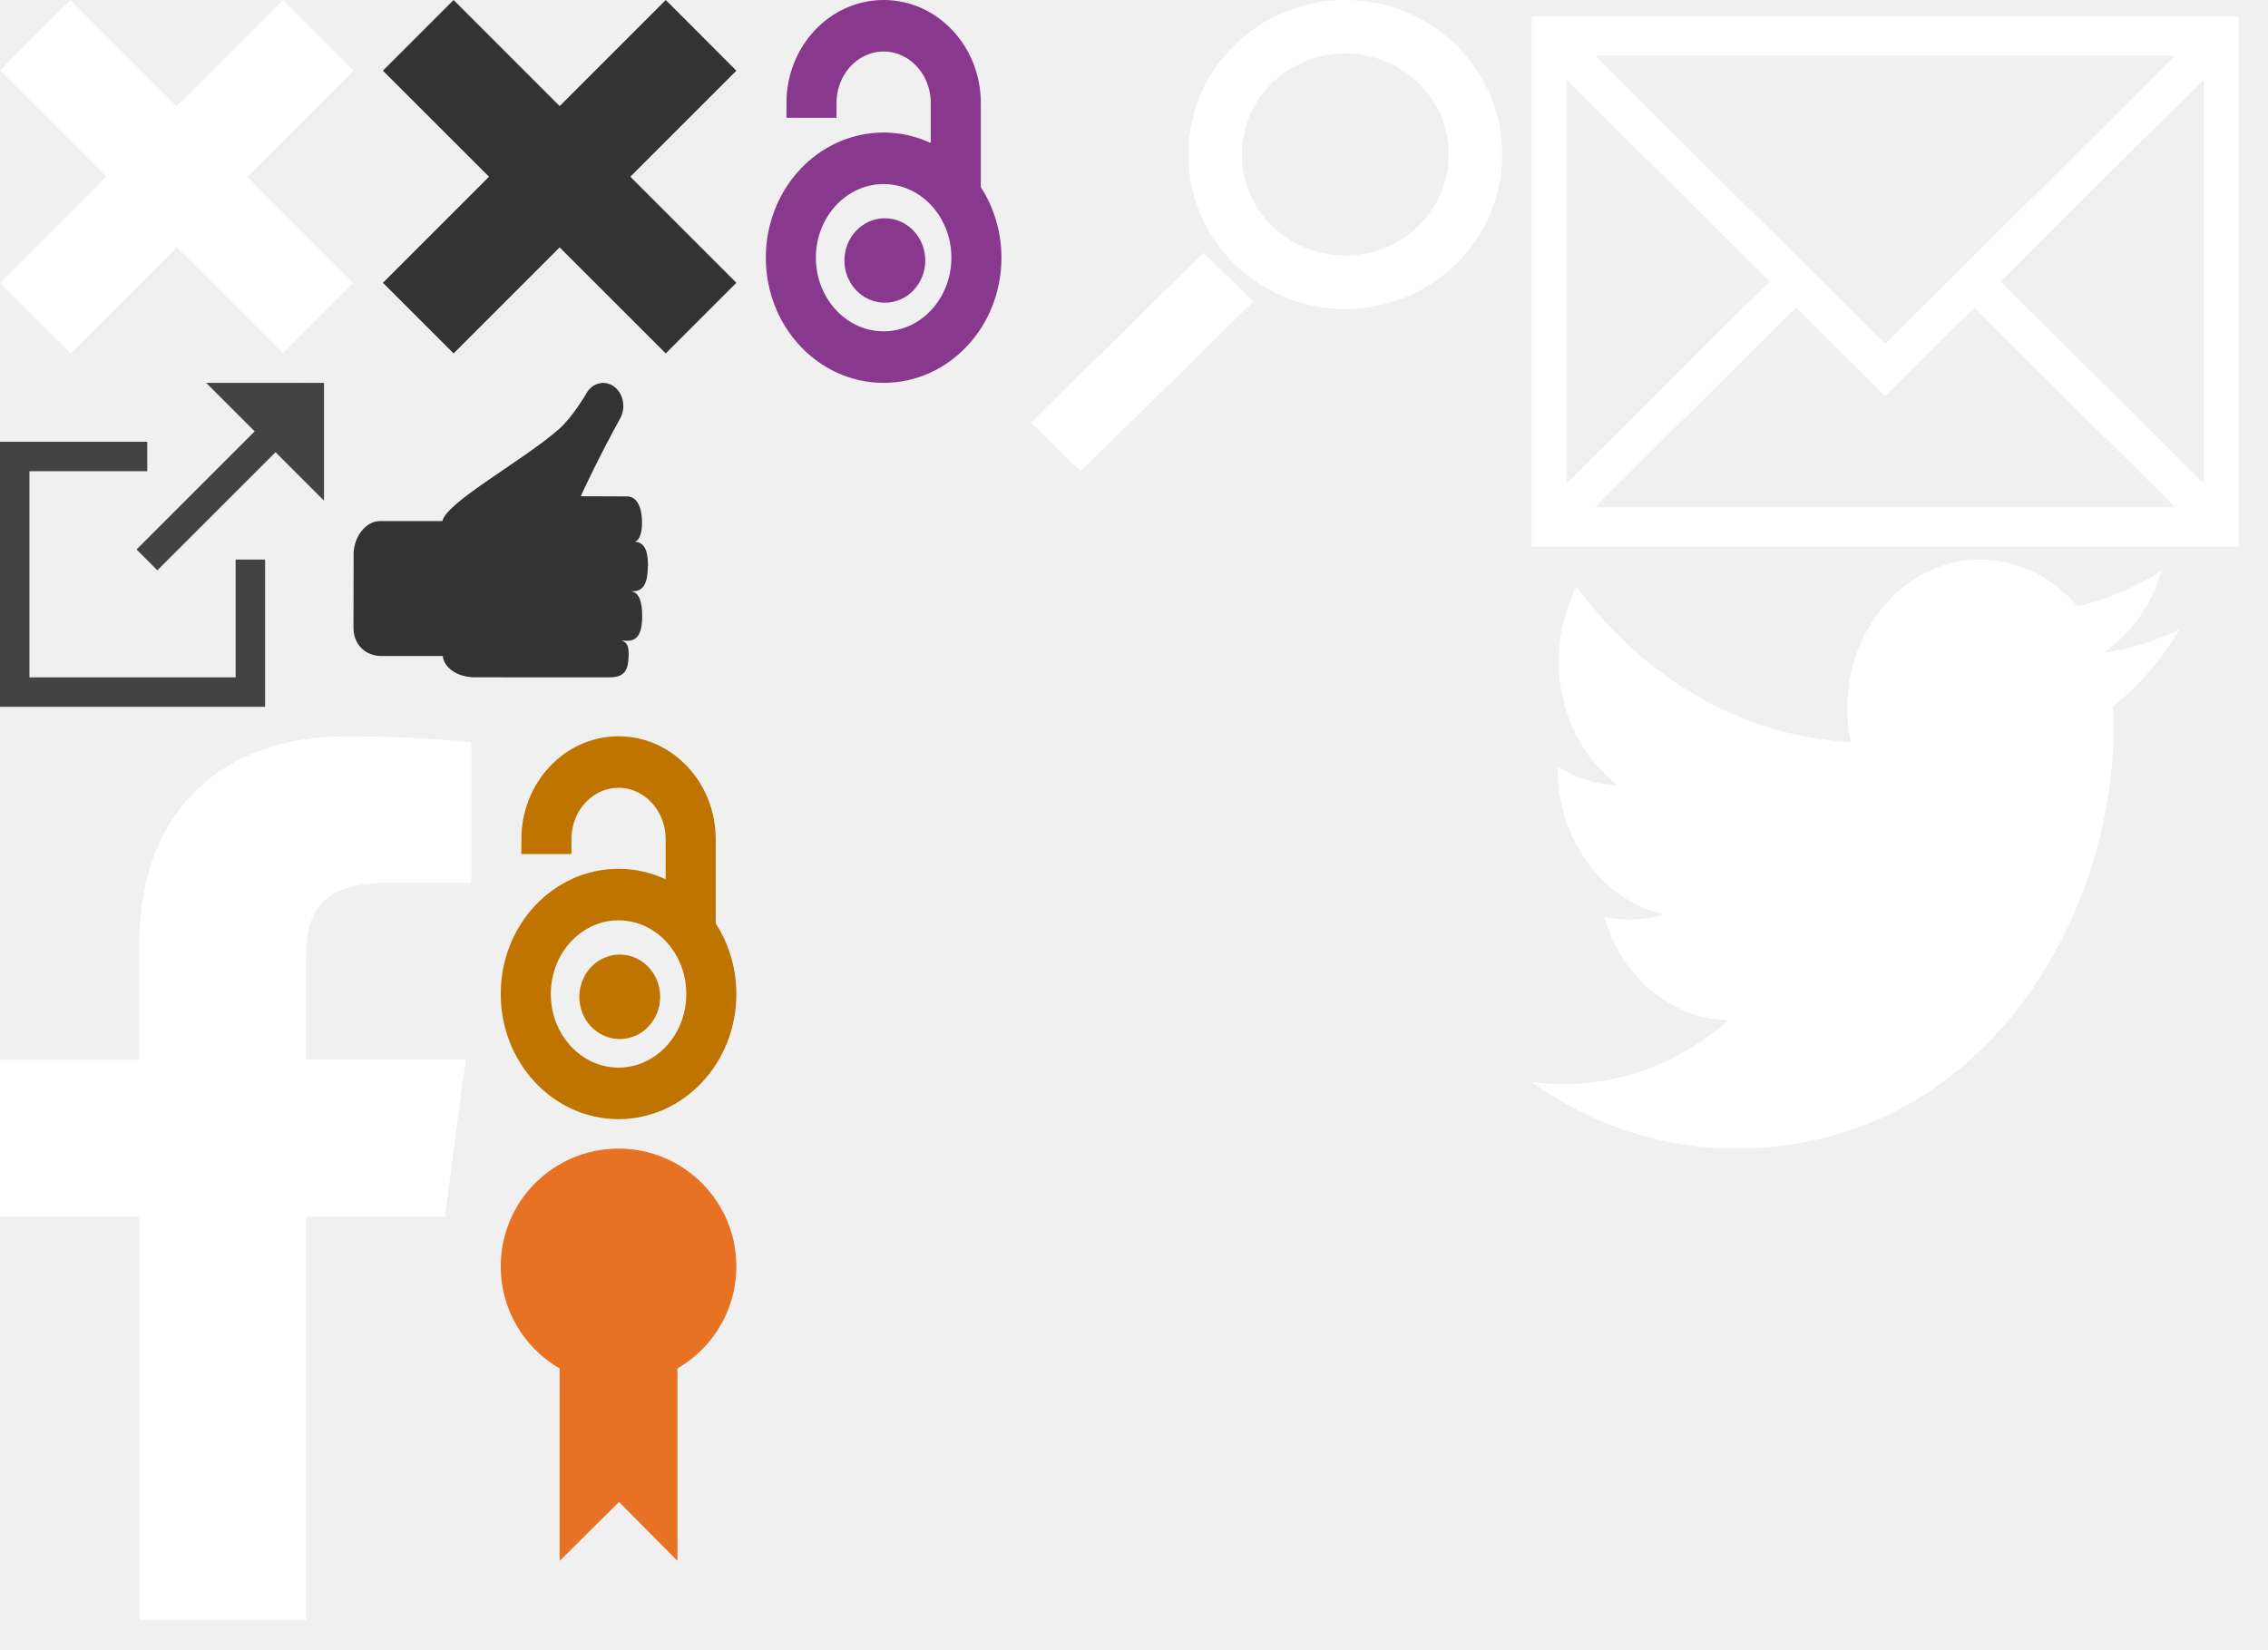
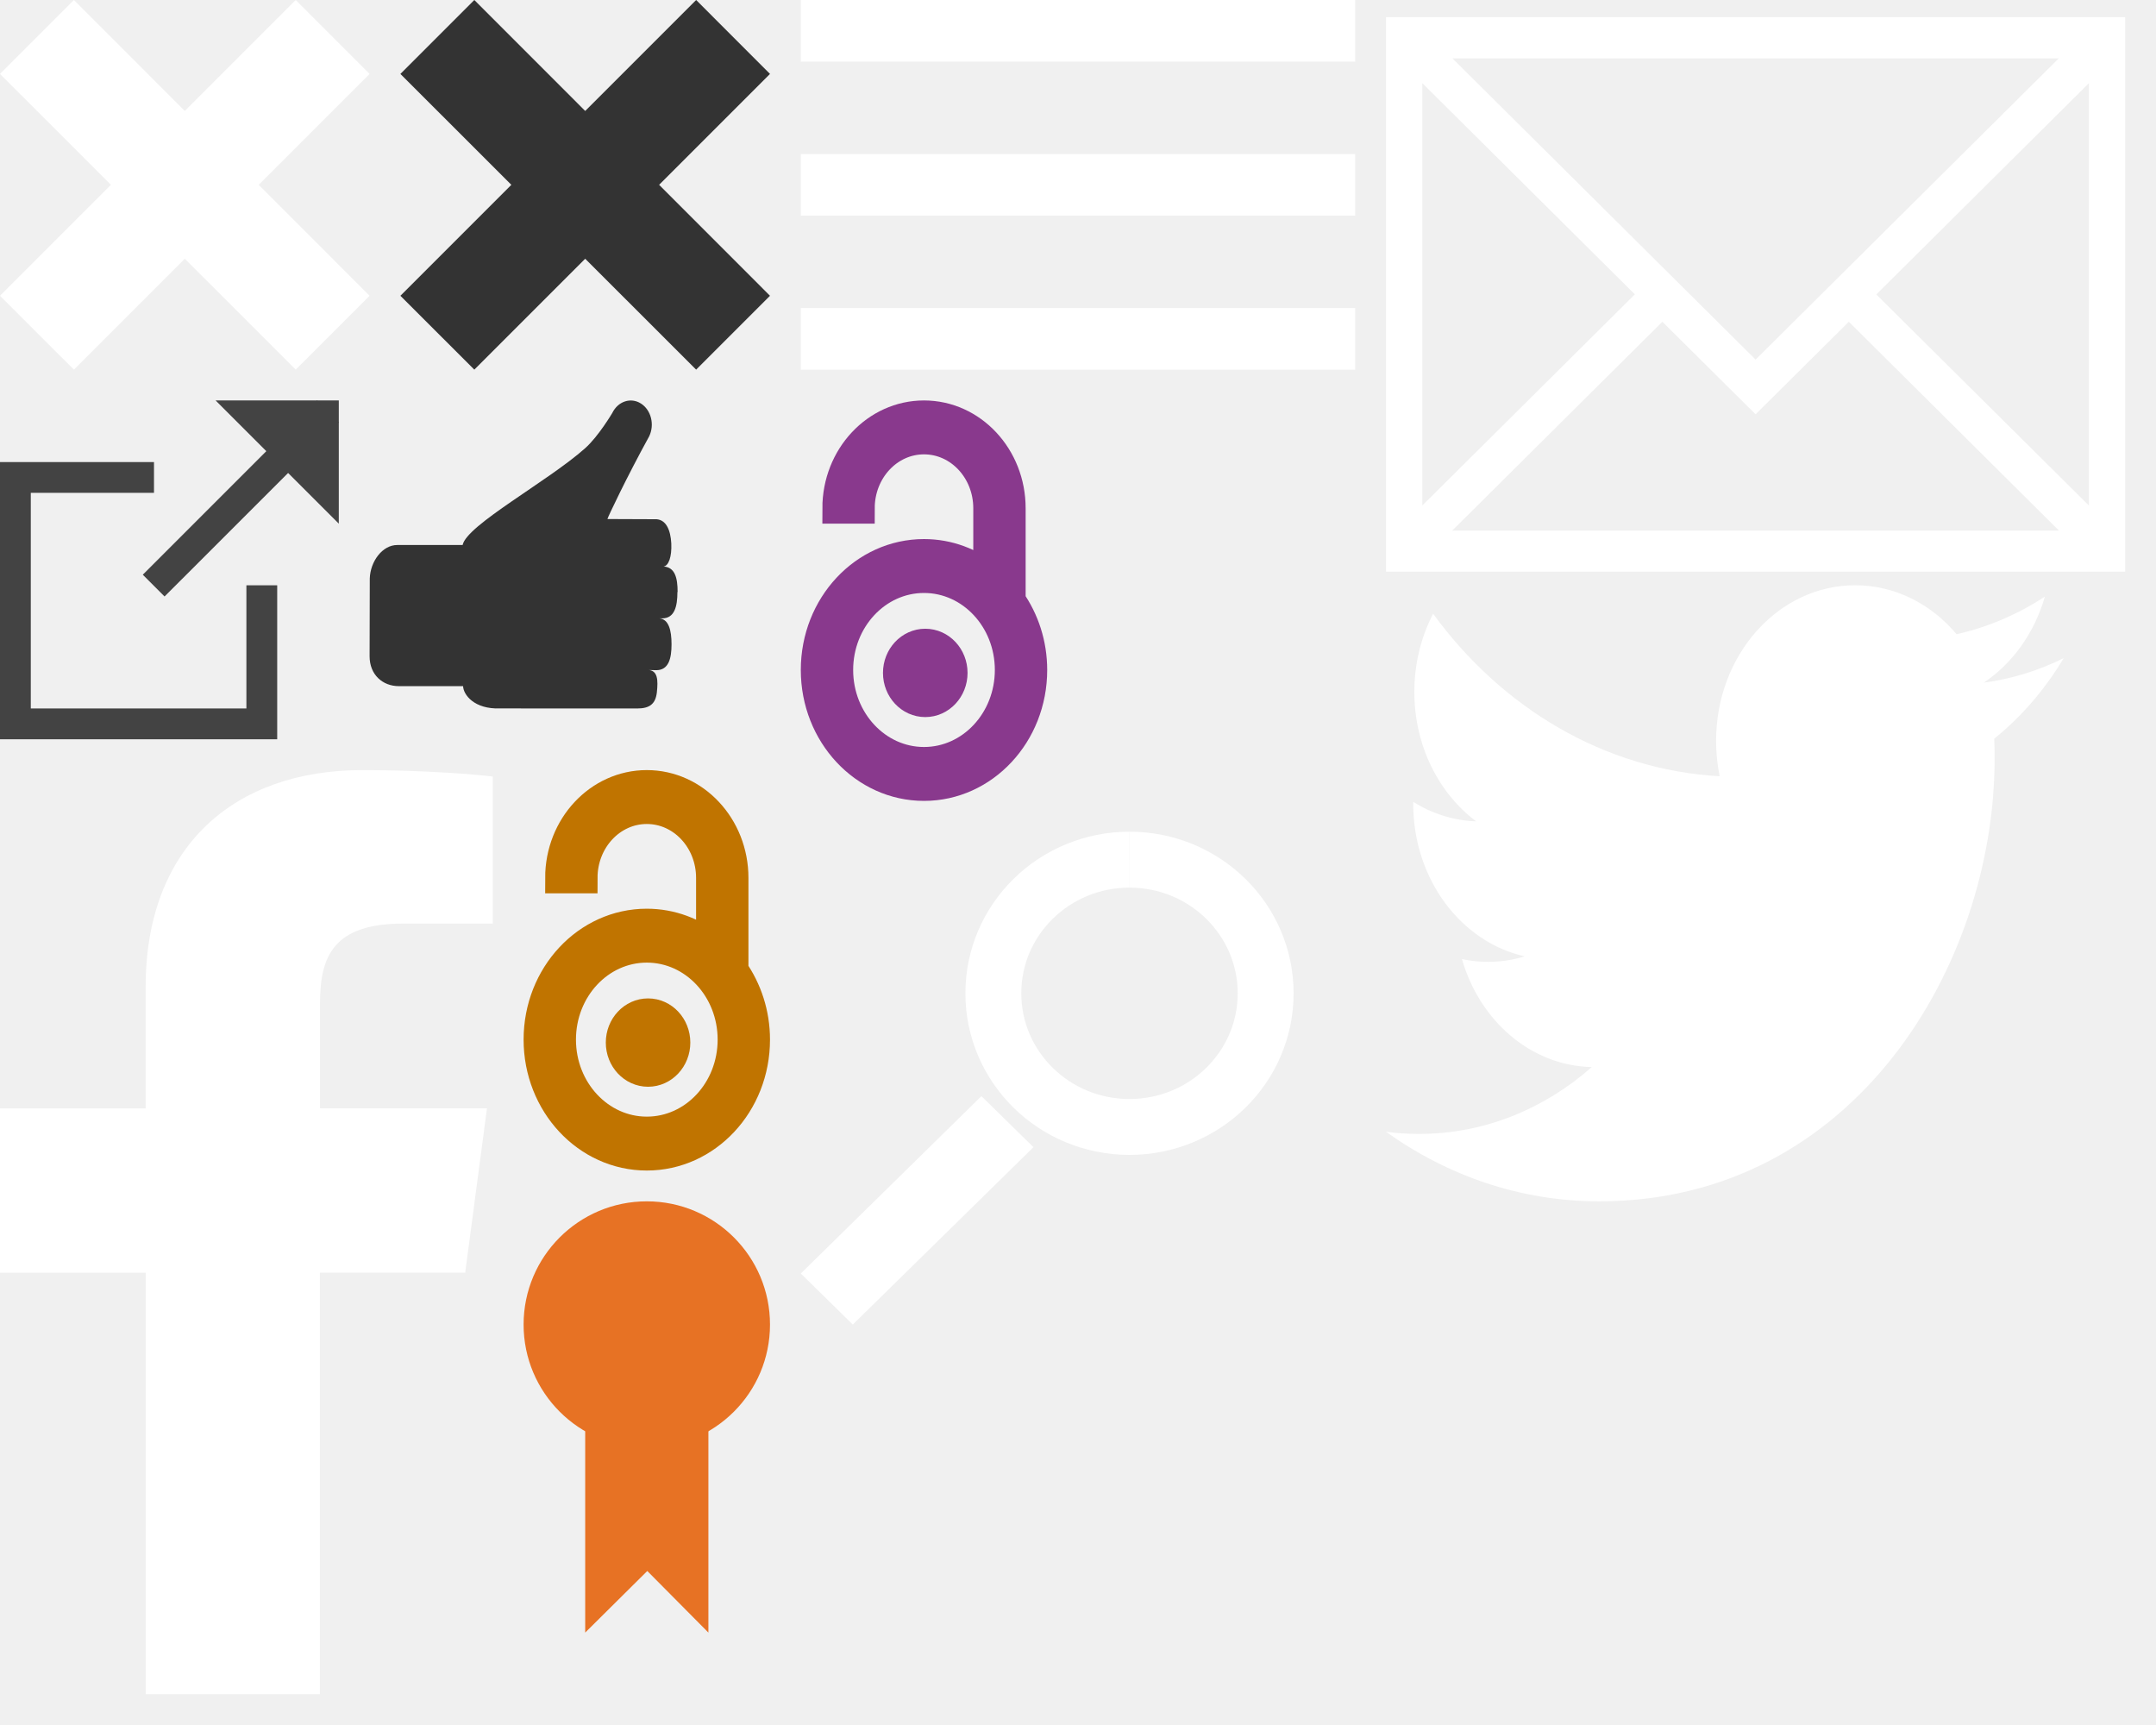
- <svg xmlns="http://www.w3.org/2000/svg" baseProfile="tiny" preserveAspectRatio="xMinYMin meet" viewBox="0 0 77 56" width="77" height="56">
+ <svg xmlns="http://www.w3.org/2000/svg" baseProfile="tiny" preserveAspectRatio="xMinYMin meet" viewBox="0 0 70 56" width="70" height="56">
  <path d="M12 9.602L9.602 12 6 8.4 2.4 12 0 9.602 3.602 6 0 2.4 2.4 0 6 3.602 9.602 0 12 2.4 8.4 6 12 9.602z" fill="#fff" />
  <g transform="translate(13)">
    <path fill="#333" d="M12 9.602L9.602 12 6 8.4 2.4 12 0 9.602 3.602 6 0 2.4 2.4 0 6 3.602 9.602 0 12 2.4 8.4 6 12 9.602z" />
  </g>
  <g transform="translate(0 13)" fill="#434343">
    <path d="M0 2h5v1H0V2zm8 4h1v5H8V6zM0 2h1v9H0V2zm0 8h9v1H0v-1zM7 0h4v4" />
    <path d="M4.636 5.657L10.293 0 11 .71 5.343 6.364l-.707-.707z" />
  </g>
  <g transform="translate(0 25)">
    <path fill="#fff" d="M10.386 30V16.314h4.718l.707-5.334H10.39V7.577c0-1.543.44-2.595 2.716-2.595H16V.21C15.497.145 13.777 0 11.773 0c-4.18 0-7.045 2.486-7.045 7.05v3.933H0v5.333h4.73V30h5.656z" />
  </g>
  <g transform="translate(17 25)" fill="#C07400" stroke="#C07400" stroke-miterlimit="10">
    <path d="M.5 8.75c0 2.07 1.566 3.75 3.5 3.75s3.5-1.677 3.5-3.75c0-.842-.263-1.617-.7-2.243V3.5c0-1.657-1.253-3-2.8-3-1.546 0-2.8 1.343-2.8 3h.7c0-1.244.94-2.25 2.1-2.25 1.16 0 2.1 1.006 2.1 2.25v2.255C5.515 5.283 4.79 5 4 5 2.066 5 .5 6.677.5 8.75zm.7 0c0-1.657 1.254-3 2.8-3 1.547 0 2.8 1.343 2.8 3s-1.253 3-2.8 3c-1.546 0-2.8-1.345-2.8-3z" />
    <ellipse cx="4.041" cy="8.846" rx=".872" ry=".934" />
  </g>
  <g transform="translate(17 39)" fill="#E77224">
    <circle cx="4" cy="4" r="4" />
    <path d="M6 6H2v8l2.016-2L6 14z" />
  </g>
  <g transform="translate(12 13)">
    <path fill="#333" d="M10 6.214c0-.45-.084-.8-.455-.823.162-.02.27-.314.25-.75-.023-.433-.17-.81-.55-.785L7.722 3.85c.005-.05.646-1.398 1.355-2.685C9.26.785 9.14.31 8.81.1c-.33-.21-.745-.073-.93.306 0 0-.452.765-.884 1.147-1.204 1.072-3.844 2.492-3.976 3.14H.896c-.48 0-.873.533-.89 1.085L0 8.305c0 .604.428.97.95.97h2.085c.01.28.363.757 1.21.723l4.44.002c.405 0 .6-.145.642-.527.043-.397.025-.693-.26-.722l.238.006c.404 0 .498-.377.498-.843 0-.455-.092-.814-.396-.84H9.5c.402 0 .494-.39.494-.854H10v-.003z" />
  </g>
-   <g transform="translate(26)" fill="#89398D" stroke="#89398D" stroke-miterlimit="10">
+   <g transform="translate(26)">
+     <g fill="#fff">
+       <path d="M0 0h18v2H0zm0 5h18v2H0zm0 5h18v2H0z" />
+     </g>
+   </g>
+   <g transform="translate(26 13)" fill="#89398D" stroke="#89398D" stroke-miterlimit="10">
    <path d="M.5 8.75c0 2.07 1.566 3.75 3.5 3.75s3.5-1.677 3.5-3.75c0-.842-.262-1.617-.7-2.243V3.5c0-1.657-1.253-3-2.8-3-1.546 0-2.8 1.343-2.8 3h.7c0-1.244.94-2.25 2.1-2.25S6.1 2.256 6.1 3.5v2.255C5.515 5.283 4.79 5 4 5 2.066 5 .5 6.677.5 8.75zm.7 0c0-1.656 1.254-3 2.8-3 1.547 0 2.8 1.344 2.8 3s-1.253 3-2.8 3c-1.546 0-2.8-1.345-2.8-3z" />
    <ellipse cx="4.041" cy="8.845" rx=".873" ry=".934" />
  </g>
-   <g transform="translate(35)">
+   <g transform="translate(26 27)">
    <path d="M5.864 8.585l1.69 1.657L1.688 16 0 14.343zM10.672.908v.908c.978 0 1.854.387 2.49 1.01.636.626 1.023 1.476 1.023 2.422 0 .945-.388 1.794-1.023 2.42-.637.623-1.513 1.01-2.49 1.01-.98 0-1.854-.387-2.49-1.01-.636-.626-1.023-1.475-1.023-2.42 0-.946.384-1.795 1.02-2.42.637-.625 1.512-1.012 2.49-1.012V0C9.21 0 7.874.584 6.91 1.53c-.964.945-1.567 2.266-1.566 3.717 0 1.45.602 2.77 1.566 3.715.963.947 2.3 1.53 3.763 1.53 1.46 0 2.797-.584 3.76-1.53C15.398 8.018 16 6.698 16 5.247c0-1.45-.6-2.772-1.565-3.715C13.472.585 12.137 0 10.675 0v.908z" fill="#fff" />
  </g>
-   <g transform="translate(52)">
+   <g transform="translate(45)">
    <path fill="#fff" d="M0 .558v18h24v-18H0zm12 11.116l-9.844-9.78h19.688L12 11.674zM8.078 9.557L1.18 16.41V2.7l6.9 6.856v.002zm.895.888L12 13.45l3.027-3.005 6.823 6.78H2.15l6.823-6.78zm6.948-.888l6.9-6.856v13.71l-6.9-6.85z" />
  </g>
-   <g transform="translate(52 19)">
+   <g transform="translate(45 19)">
    <path fill="#fff" d="M22 2.367c-.81.402-1.68.673-2.592.795.932-.624 1.646-1.614 1.984-2.793-.873.57-1.838.99-2.867 1.22C17.703.61 16.53 0 15.23 0c-2.49 0-4.513 2.26-4.513 5.05 0 .394.04.78.117 1.15C7.084 5.99 3.757 3.98 1.53.924 1.143 1.67.92 2.537.92 3.462c0 1.752.797 3.297 2.008 4.203-.74-.026-1.435-.254-2.044-.632v.064c0 2.446 1.555 4.487 3.62 4.95-.38.116-.777.178-1.19.178-.29 0-.572-.03-.848-.09.574 2.006 2.24 3.465 4.216 3.506-1.544 1.36-3.49 2.17-5.605 2.17-.365 0-.724-.02-1.077-.07C1.997 19.17 4.37 20 6.92 20c8.3 0 12.84-7.693 12.84-14.366 0-.22-.003-.436-.012-.653.882-.71 1.646-1.6 2.252-2.61z" />
  </g>
</svg>
